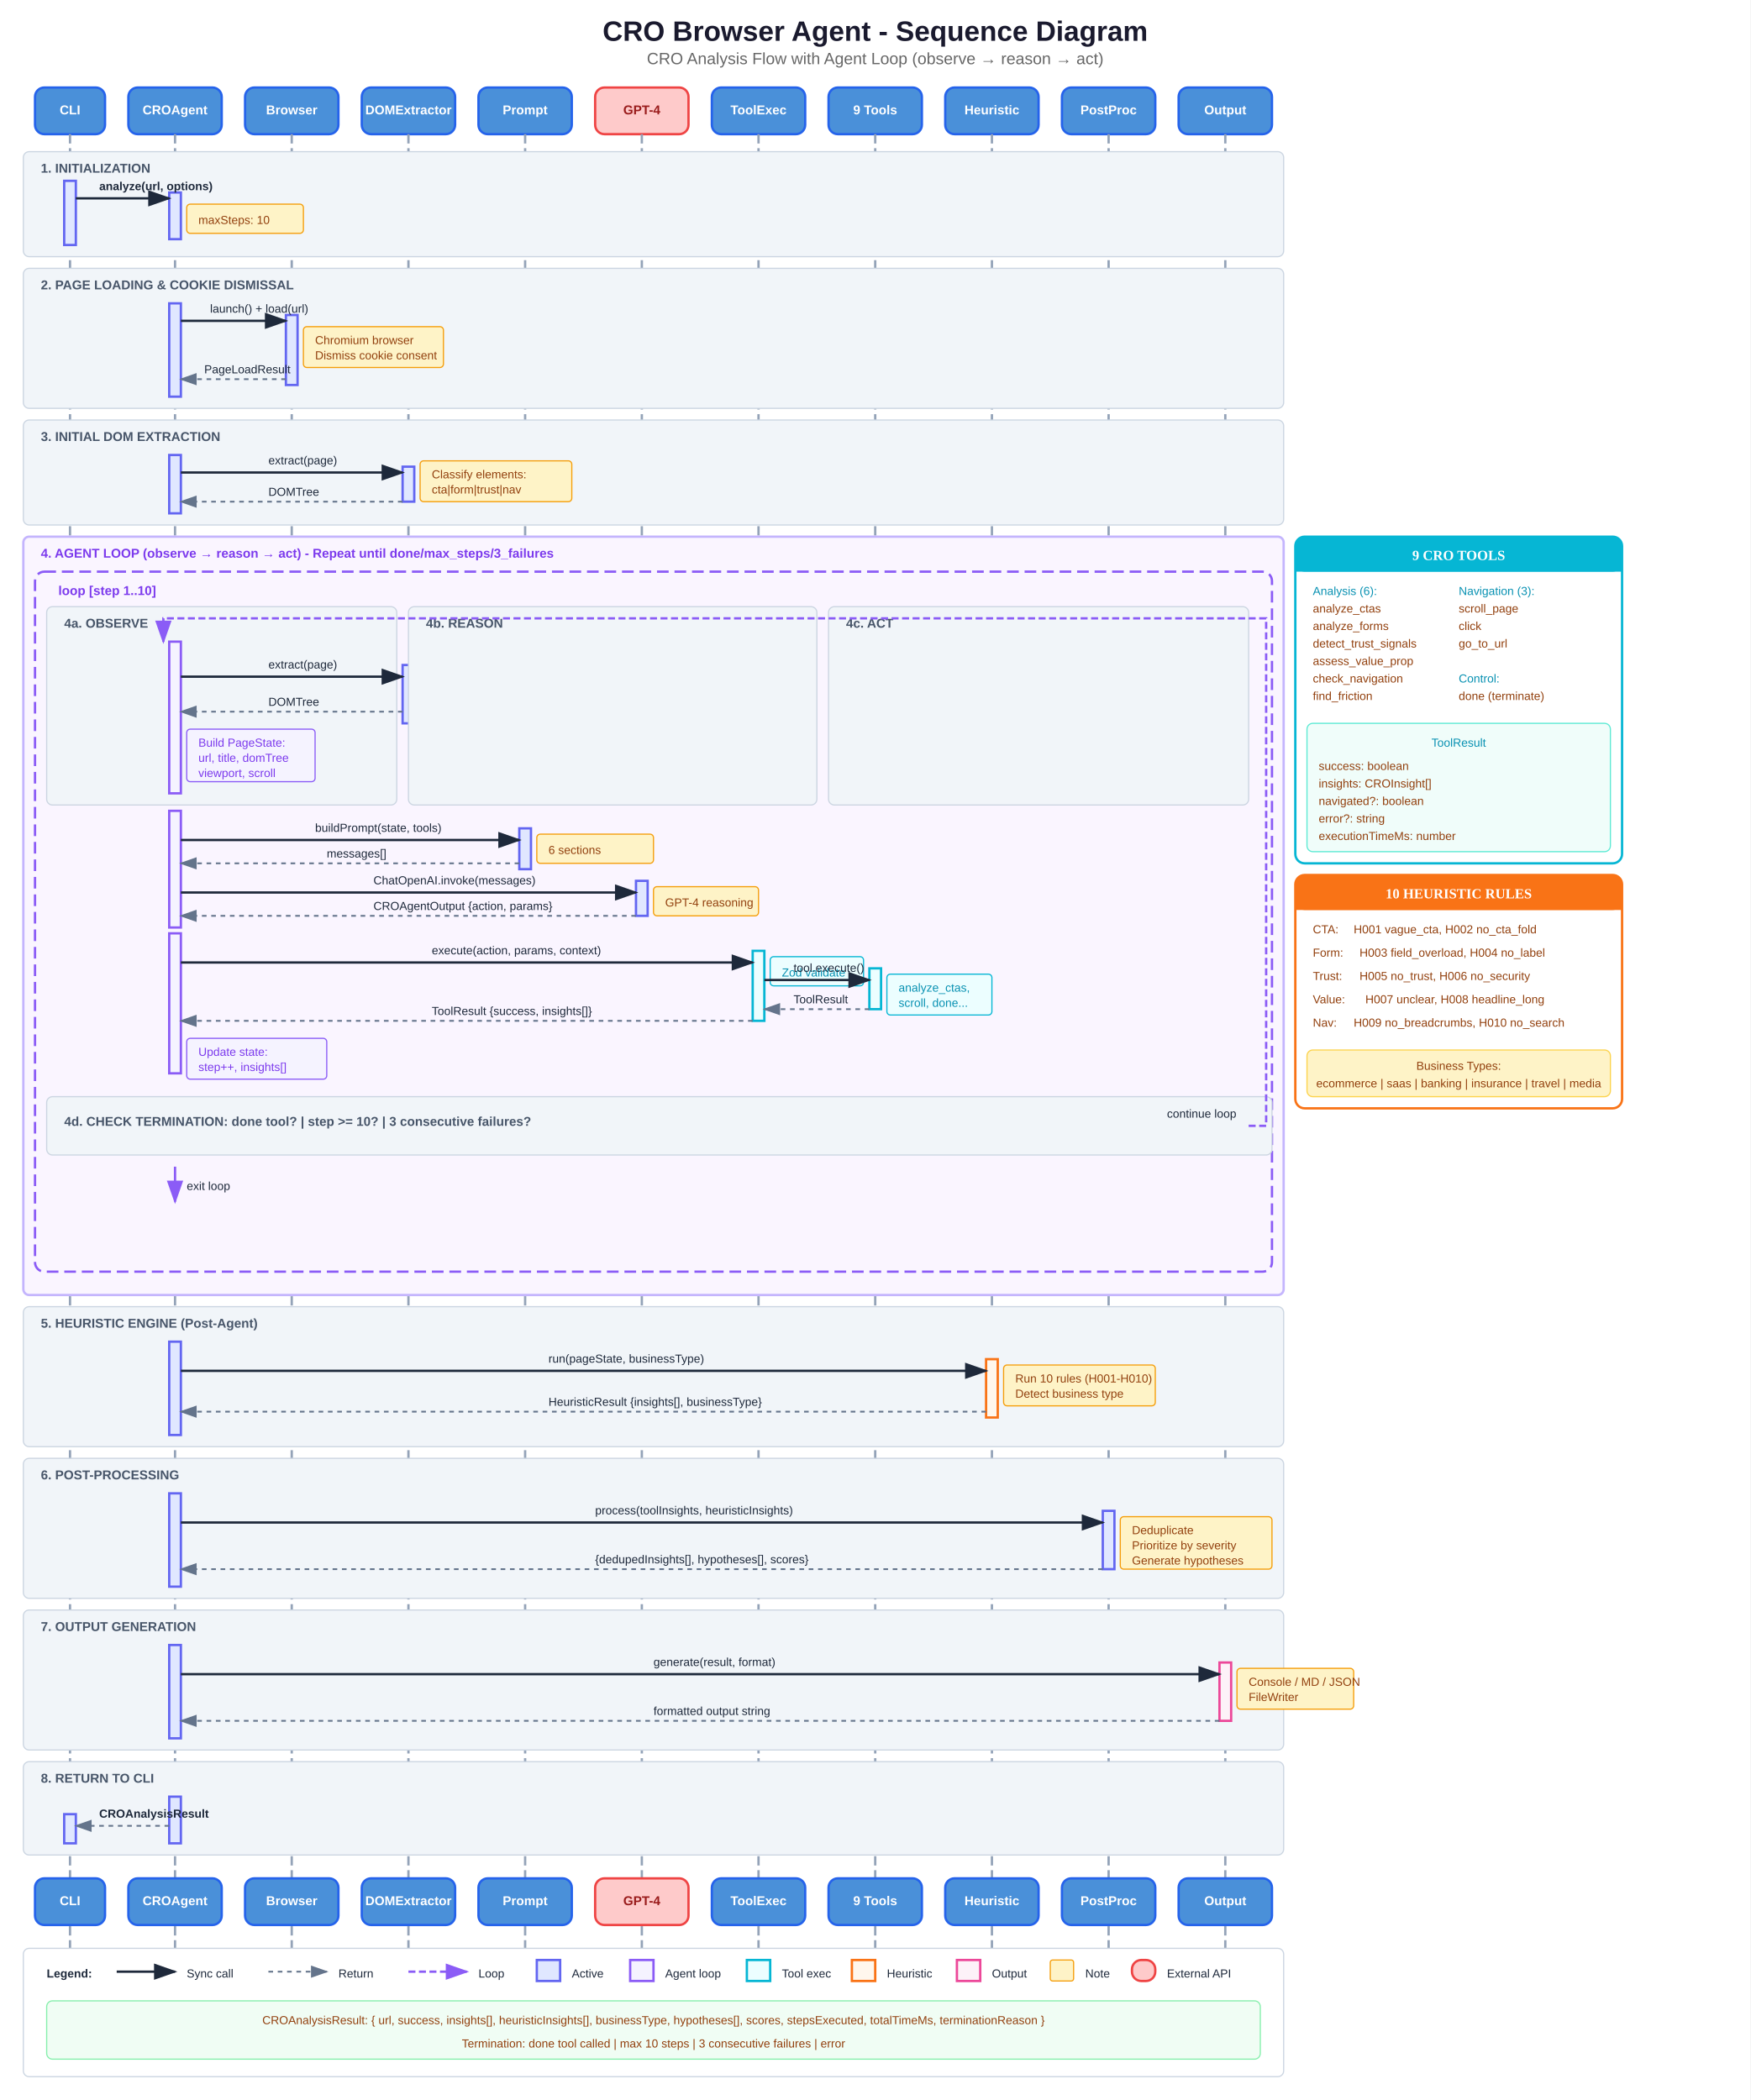
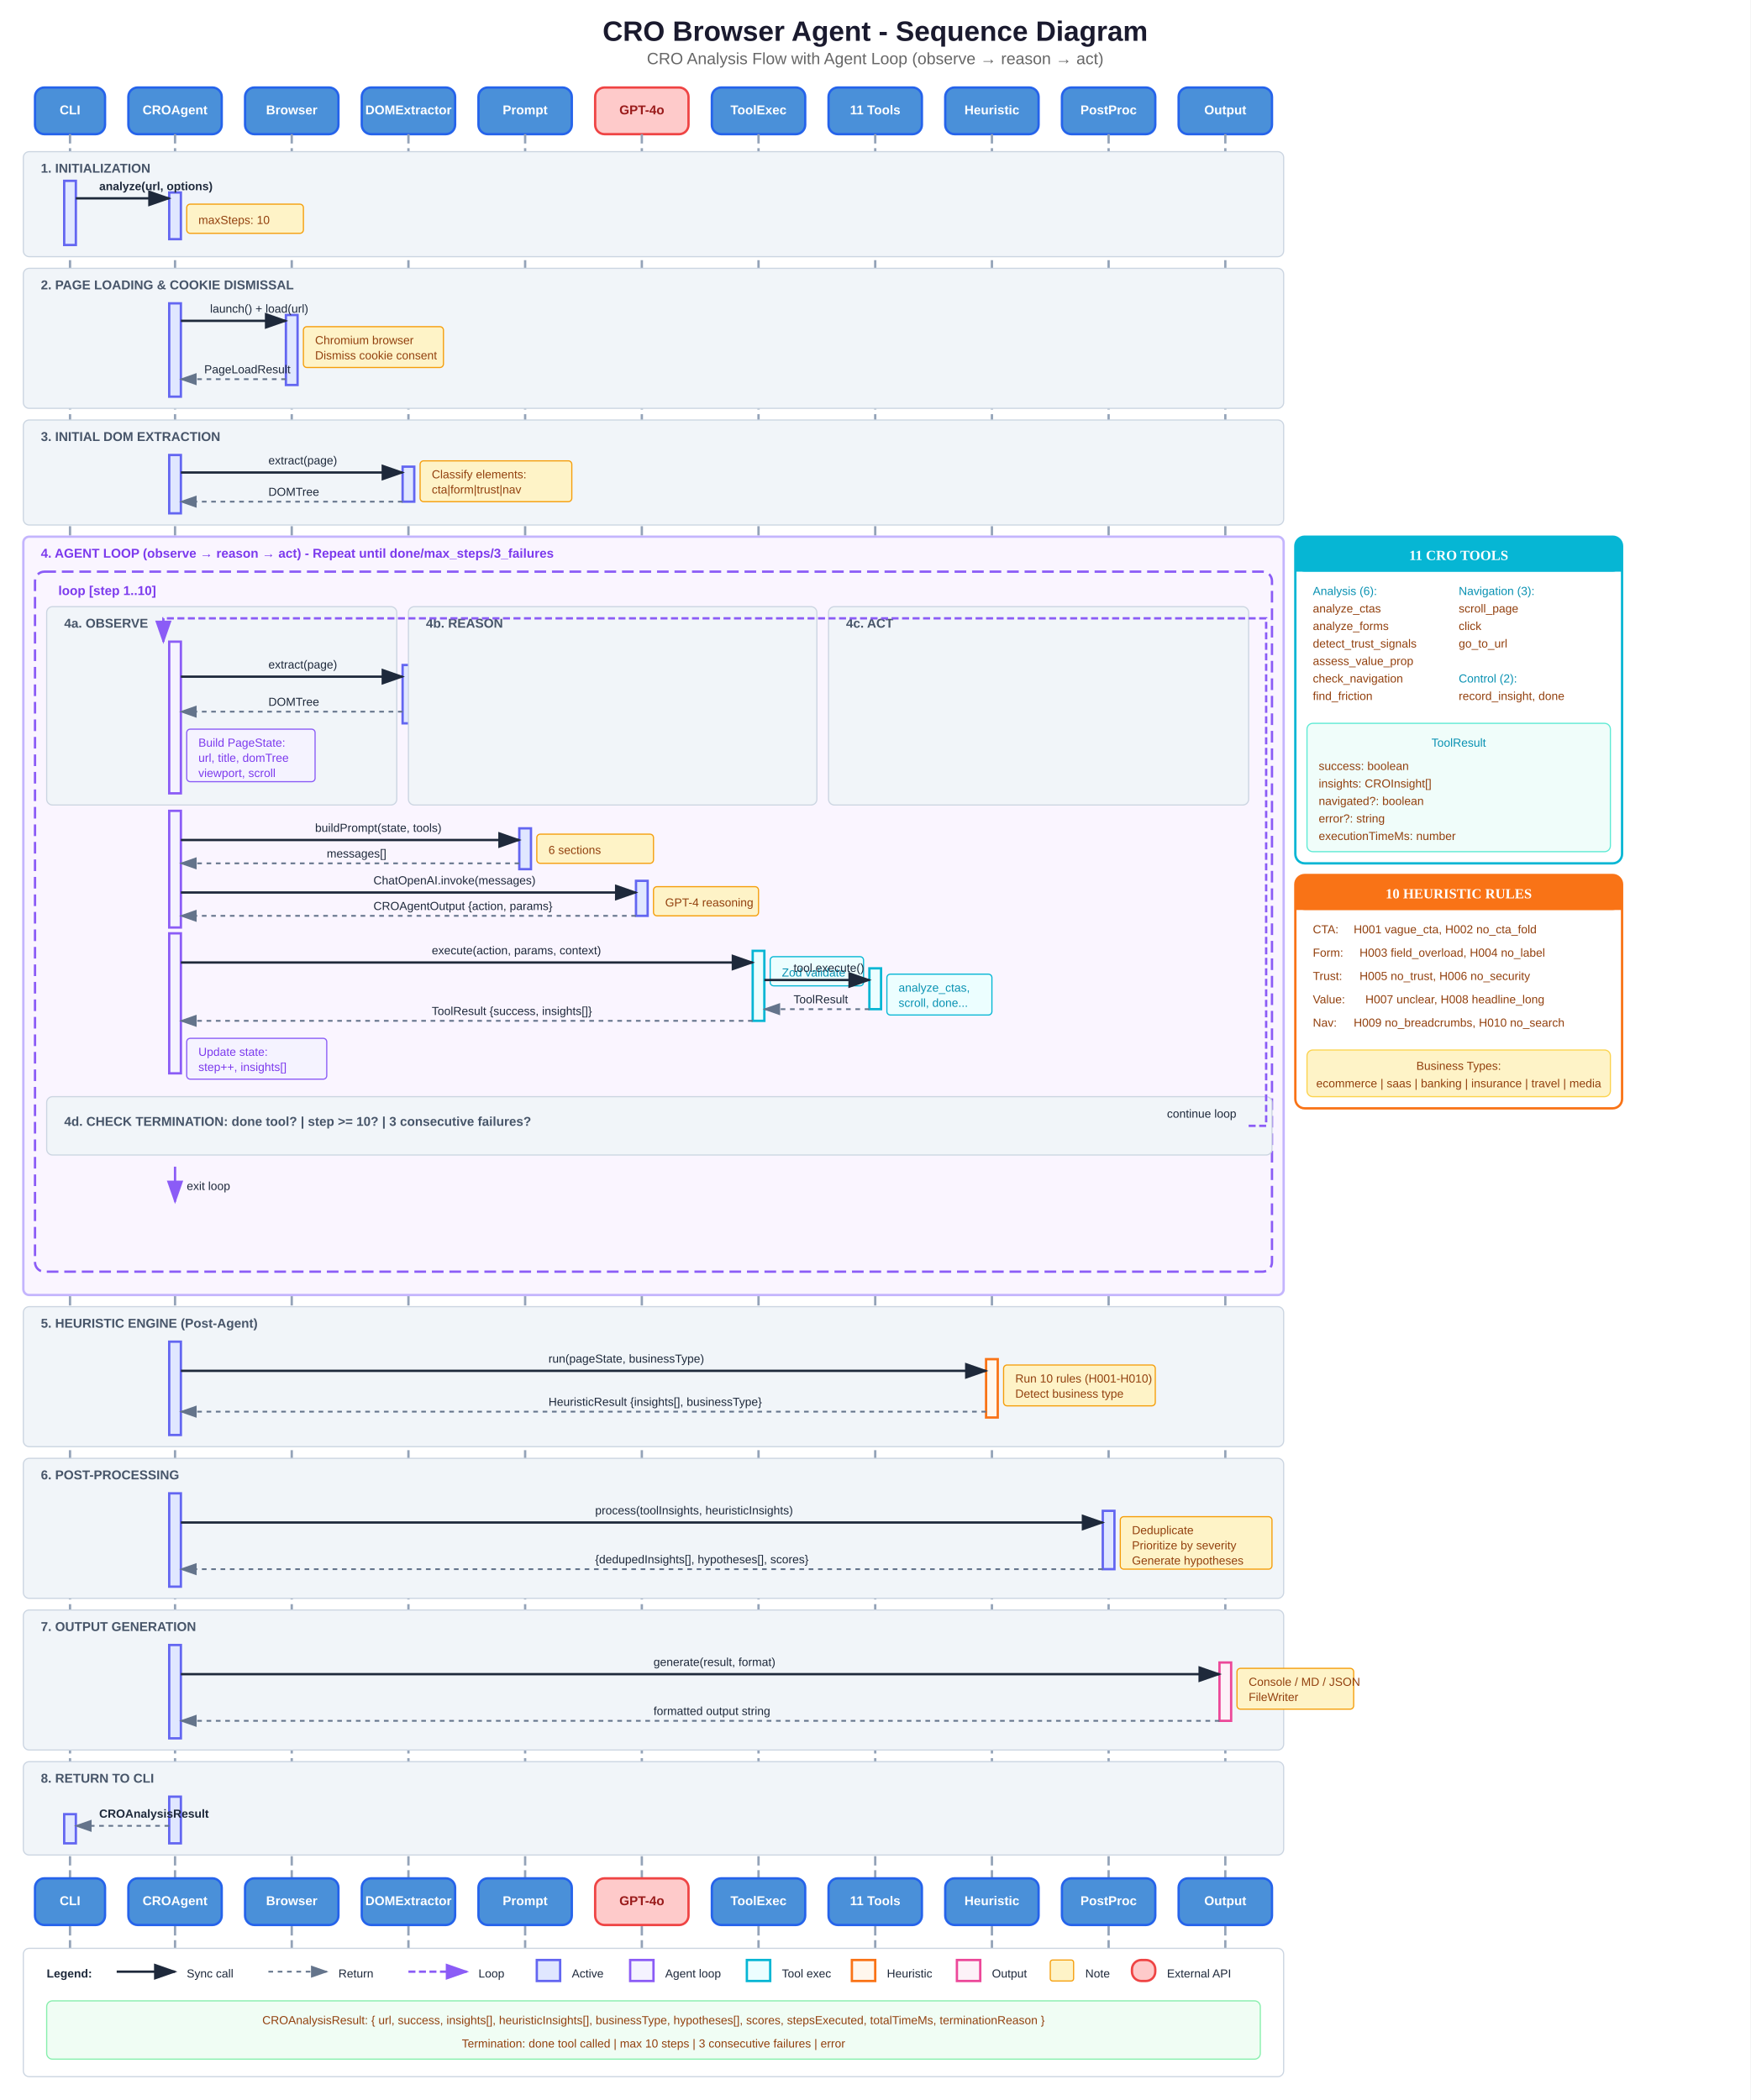
<svg xmlns="http://www.w3.org/2000/svg" viewBox="0 0 1500 1800">
  <defs>
    <style>
      .title { font: bold 24px Arial, sans-serif; fill: #1a1a2e; }
      .subtitle { font: 14px Arial, sans-serif; fill: #666; }
      .actor-box { fill: #4a90d9; stroke: #2563eb; stroke-width: 2; rx: 8; }
      .actor-text { font: bold 11px Arial, sans-serif; fill: white; text-anchor: middle; }
      .lifeline { stroke: #94a3b8; stroke-width: 2; stroke-dasharray: 8,4; }
      .activation { fill: #e0e7ff; stroke: #6366f1; stroke-width: 2; }
      .activation-agent { fill: #f5f3ff; stroke: #8b5cf6; stroke-width: 2; }
      .activation-tool { fill: #ecfeff; stroke: #06b6d4; stroke-width: 2; }
      .activation-heuristic { fill: #fff7ed; stroke: #f97316; stroke-width: 2; }
      .activation-output { fill: #fdf2f8; stroke: #ec4899; stroke-width: 2; }
      .message { stroke: #1e293b; stroke-width: 2; }
      .message-return { stroke: #64748b; stroke-width: 1.5; stroke-dasharray: 4,4; }
      .message-loop { stroke: #8b5cf6; stroke-width: 2; stroke-dasharray: 6,3; }
      .message-text { font: 10px Arial, sans-serif; fill: #1e293b; }
      .message-text-bold { font: bold 10px Arial, sans-serif; fill: #1e293b; }
      .note { fill: #fef3c7; stroke: #f59e0b; stroke-width: 1; }
      .note-agent { fill: #f5f3ff; stroke: #8b5cf6; stroke-width: 1; }
      .note-tool { fill: #ecfeff; stroke: #06b6d4; stroke-width: 1; }
      .note-text { font: 10px Arial, sans-serif; fill: #92400e; }
      .note-text-agent { font: 10px Arial, sans-serif; fill: #7c3aed; }
      .note-text-tool { font: 10px Arial, sans-serif; fill: #0891b2; }
      .section { fill: #f1f5f9; stroke: #cbd5e1; stroke-width: 1; }
      .section-agent { fill: #faf5ff; stroke: #c4b5fd; stroke-width: 2; }
      .section-label { font: bold 11px Arial, sans-serif; fill: #475569; }
      .section-label-agent { font: bold 11px Arial, sans-serif; fill: #7c3aed; }
      .external { fill: #fecaca; stroke: #ef4444; stroke-width: 2; rx: 8; }
      .external-text { font: bold 11px Arial, sans-serif; fill: #991b1b; text-anchor: middle; }
      .arrow { fill: #1e293b; }
      .arrow-return { fill: #64748b; }
    </style>
    <marker id="arrowhead" markerWidth="10" markerHeight="7" refX="9" refY="3.5" orient="auto">
      <polygon points="0 0, 10 3.5, 0 7" class="arrow" />
    </marker>
    <marker id="arrowhead-return" markerWidth="10" markerHeight="7" refX="9" refY="3.5" orient="auto">
      <polygon points="0 0, 10 3.5, 0 7" class="arrow-return" />
    </marker>
    <marker id="arrowhead-loop" markerWidth="10" markerHeight="7" refX="9" refY="3.5" orient="auto">
      <polygon points="0 0, 10 3.5, 0 7" fill="#8b5cf6" />
    </marker>
  </defs>
  <rect width="1500" height="1800" fill="#ffffff" />
  <text x="750" y="35" class="title" text-anchor="middle">CRO Browser Agent - Sequence Diagram</text>
  <text x="750" y="55" class="subtitle" text-anchor="middle">CRO Analysis Flow with Agent Loop (observe → reason → act)</text>
  <rect x="30" y="75" width="60" height="40" class="actor-box" />
  <text x="60" y="98" class="actor-text">CLI</text>
  <rect x="110" y="75" width="80" height="40" class="actor-box" />
  <text x="150" y="98" class="actor-text">CROAgent</text>
  <rect x="210" y="75" width="80" height="40" class="actor-box" />
  <text x="250" y="98" class="actor-text">Browser</text>
  <rect x="310" y="75" width="80" height="40" class="actor-box" />
  <text x="350" y="98" class="actor-text">DOMExtractor</text>
  <rect x="410" y="75" width="80" height="40" class="actor-box" />
  <text x="450" y="98" class="actor-text">Prompt</text>
  <rect x="510" y="75" width="80" height="40" class="external" />
-   <text x="550" y="98" class="external-text">GPT-4</text>
+   <text x="550" y="98" class="external-text">GPT-4o</text>
  <rect x="610" y="75" width="80" height="40" class="actor-box" />
  <text x="650" y="98" class="actor-text">ToolExec</text>
  <rect x="710" y="75" width="80" height="40" class="actor-box" />
-   <text x="750" y="98" class="actor-text">9 Tools</text>
+   <text x="750" y="98" class="actor-text">11 Tools</text>
  <rect x="810" y="75" width="80" height="40" class="actor-box" />
  <text x="850" y="98" class="actor-text">Heuristic</text>
  <rect x="910" y="75" width="80" height="40" class="actor-box" />
  <text x="950" y="98" class="actor-text">PostProc</text>
  <rect x="1010" y="75" width="80" height="40" class="actor-box" />
  <text x="1050" y="98" class="actor-text">Output</text>
  <line x1="60" y1="115" x2="60" y2="1750" class="lifeline" />
  <line x1="150" y1="115" x2="150" y2="1750" class="lifeline" />
  <line x1="250" y1="115" x2="250" y2="1750" class="lifeline" />
  <line x1="350" y1="115" x2="350" y2="1750" class="lifeline" />
  <line x1="450" y1="115" x2="450" y2="1750" class="lifeline" />
  <line x1="550" y1="115" x2="550" y2="1750" class="lifeline" />
  <line x1="650" y1="115" x2="650" y2="1750" class="lifeline" />
  <line x1="750" y1="115" x2="750" y2="1750" class="lifeline" />
  <line x1="850" y1="115" x2="850" y2="1750" class="lifeline" />
  <line x1="950" y1="115" x2="950" y2="1750" class="lifeline" />
  <line x1="1050" y1="115" x2="1050" y2="1750" class="lifeline" />
  <rect x="20" y="130" width="1080" height="90" class="section" rx="5" />
  <text x="35" y="148" class="section-label">1. INITIALIZATION</text>
  <rect x="55" y="155" width="10" height="55" class="activation" />
  <rect x="145" y="165" width="10" height="40" class="activation" />
  <line x1="65" y1="170" x2="145" y2="170" class="message" marker-end="url(#arrowhead)" />
  <text x="85" y="163" class="message-text-bold">analyze(url, options)</text>
  <rect x="160" y="175" width="100" height="25" class="note" rx="3" />
  <text x="170" y="192" class="note-text">maxSteps: 10</text>
  <rect x="20" y="230" width="1080" height="120" class="section" rx="5" />
  <text x="35" y="248" class="section-label">2. PAGE LOADING &amp; COOKIE DISMISSAL</text>
  <rect x="145" y="260" width="10" height="80" class="activation" />
  <rect x="245" y="270" width="10" height="60" class="activation" />
  <line x1="155" y1="275" x2="245" y2="275" class="message" marker-end="url(#arrowhead)" />
  <text x="180" y="268" class="message-text">launch() + load(url)</text>
  <rect x="260" y="280" width="120" height="35" class="note" rx="3" />
  <text x="270" y="295" class="note-text">Chromium browser</text>
  <text x="270" y="308" class="note-text">Dismiss cookie consent</text>
  <line x1="245" y1="325" x2="155" y2="325" class="message-return" marker-end="url(#arrowhead-return)" />
  <text x="175" y="320" class="message-text">PageLoadResult</text>
  <rect x="20" y="360" width="1080" height="90" class="section" rx="5" />
  <text x="35" y="378" class="section-label">3. INITIAL DOM EXTRACTION</text>
  <rect x="145" y="390" width="10" height="50" class="activation" />
  <rect x="345" y="400" width="10" height="30" class="activation" />
  <line x1="155" y1="405" x2="345" y2="405" class="message" marker-end="url(#arrowhead)" />
  <text x="230" y="398" class="message-text">extract(page)</text>
  <rect x="360" y="395" width="130" height="35" class="note" rx="3" />
  <text x="370" y="410" class="note-text">Classify elements:</text>
  <text x="370" y="423" class="note-text">cta|form|trust|nav</text>
  <line x1="345" y1="430" x2="155" y2="430" class="message-return" marker-end="url(#arrowhead-return)" />
  <text x="230" y="425" class="message-text">DOMTree</text>
  <rect x="20" y="460" width="1080" height="650" class="section-agent" rx="5" />
  <text x="35" y="478" class="section-label-agent">4. AGENT LOOP (observe → reason → act) - Repeat until done/max_steps/3_failures</text>
  <rect x="30" y="490" width="1060" height="600" fill="none" stroke="#8b5cf6" stroke-width="2" stroke-dasharray="10,5" rx="8" />
  <text x="50" y="510" class="section-label-agent">loop [step 1..10]</text>
  <rect x="40" y="520" width="300" height="170" class="section" rx="5" />
  <text x="55" y="538" class="section-label">4a. OBSERVE</text>
  <rect x="145" y="550" width="10" height="130" class="activation-agent" />
  <rect x="345" y="570" width="10" height="50" class="activation" />
  <line x1="155" y1="580" x2="345" y2="580" class="message" marker-end="url(#arrowhead)" />
  <text x="230" y="573" class="message-text">extract(page)</text>
  <rect x="360" y="575" width="100" height="25" class="note" rx="3" />
  <text x="370" y="592" class="note-text">Re-extract DOM</text>
  <line x1="345" y1="610" x2="155" y2="610" class="message-return" marker-end="url(#arrowhead-return)" />
  <text x="230" y="605" class="message-text">DOMTree</text>
  <rect x="160" y="625" width="110" height="45" class="note-agent" rx="3" />
  <text x="170" y="640" class="note-text-agent">Build PageState:</text>
  <text x="170" y="653" class="note-text-agent">url, title, domTree</text>
  <text x="170" y="666" class="note-text-agent">viewport, scroll</text>
  <rect x="350" y="520" width="350" height="170" class="section" rx="5" />
  <text x="365" y="538" class="section-label">4b. REASON</text>
  <rect x="145" y="695" width="10" height="100" class="activation-agent" />
  <rect x="445" y="710" width="10" height="35" class="activation" />
  <rect x="545" y="755" width="10" height="30" class="activation" />
  <line x1="155" y1="720" x2="445" y2="720" class="message" marker-end="url(#arrowhead)" />
  <text x="270" y="713" class="message-text">buildPrompt(state, tools)</text>
  <rect x="460" y="715" width="100" height="25" class="note" rx="3" />
  <text x="470" y="732" class="note-text">6 sections</text>
  <line x1="445" y1="740" x2="155" y2="740" class="message-return" marker-end="url(#arrowhead-return)" />
  <text x="280" y="735" class="message-text">messages[]</text>
  <line x1="155" y1="765" x2="545" y2="765" class="message" marker-end="url(#arrowhead)" />
  <text x="320" y="758" class="message-text">ChatOpenAI.invoke(messages)</text>
  <rect x="560" y="760" width="90" height="25" class="note" rx="3" />
  <text x="570" y="777" class="note-text">GPT-4 reasoning</text>
  <line x1="545" y1="785" x2="155" y2="785" class="message-return" marker-end="url(#arrowhead-return)" />
  <text x="320" y="780" class="message-text">CROAgentOutput {action, params}</text>
  <rect x="710" y="520" width="360" height="170" class="section" rx="5" />
  <text x="725" y="538" class="section-label">4c. ACT</text>
  <rect x="145" y="800" width="10" height="120" class="activation-agent" />
  <rect x="645" y="815" width="10" height="60" class="activation-tool" />
  <rect x="745" y="830" width="10" height="35" class="activation-tool" />
  <line x1="155" y1="825" x2="645" y2="825" class="message" marker-end="url(#arrowhead)" />
  <text x="370" y="818" class="message-text">execute(action, params, context)</text>
  <rect x="660" y="820" width="80" height="25" class="note-tool" rx="3" />
  <text x="670" y="837" class="note-text-tool">Zod validate</text>
  <line x1="655" y1="840" x2="745" y2="840" class="message" marker-end="url(#arrowhead)" />
  <text x="680" y="833" class="message-text">tool.execute()</text>
  <rect x="760" y="835" width="90" height="35" class="note-tool" rx="3" />
  <text x="770" y="850" class="note-text-tool">analyze_ctas,</text>
  <text x="770" y="863" class="note-text-tool">scroll, done...</text>
  <line x1="745" y1="865" x2="655" y2="865" class="message-return" marker-end="url(#arrowhead-return)" />
  <text x="680" y="860" class="message-text">ToolResult</text>
  <line x1="645" y1="875" x2="155" y2="875" class="message-return" marker-end="url(#arrowhead-return)" />
  <text x="370" y="870" class="message-text">ToolResult {success, insights[]}</text>
  <rect x="160" y="890" width="120" height="35" class="note-agent" rx="3" />
  <text x="170" y="905" class="note-text-agent">Update state:</text>
  <text x="170" y="918" class="note-text-agent">step++, insights[]</text>
  <rect x="40" y="940" width="1050" height="50" class="section" rx="5" />
  <text x="55" y="965" class="section-label">4d. CHECK TERMINATION: done tool? | step &gt;= 10? | 3 consecutive failures?</text>
  <path d="M1070,965 L1085,965 L1085,530 L140,530 L140,550" stroke="#8b5cf6" stroke-width="2" stroke-dasharray="6,3" fill="none" marker-end="url(#arrowhead-loop)" />
  <text x="1000" y="958" class="message-text" fill="#7c3aed">continue loop</text>
  <line x1="150" y1="1000" x2="150" y2="1030" stroke="#8b5cf6" stroke-width="2" marker-end="url(#arrowhead-loop)" />
  <text x="160" y="1020" class="message-text" fill="#7c3aed">exit loop</text>
  <rect x="1110" y="460" width="280" height="280" fill="white" stroke="#06b6d4" stroke-width="2" rx="8" />
  <rect x="1110" y="460" width="280" height="30" fill="#06b6d4" rx="8" />
  <rect x="1110" y="480" width="280" height="10" fill="#06b6d4" />
-   <text x="1250" y="480" fill="white" font-size="12" font-weight="bold" text-anchor="middle">9 CRO TOOLS</text>
+   <text x="1250" y="480" fill="white" font-size="12" font-weight="bold" text-anchor="middle">11 CRO TOOLS</text>
  <text x="1125" y="510" class="note-text-tool" font-weight="bold">Analysis (6):</text>
  <text x="1125" y="525" class="note-text">analyze_ctas</text>
  <text x="1125" y="540" class="note-text">analyze_forms</text>
  <text x="1125" y="555" class="note-text">detect_trust_signals</text>
  <text x="1125" y="570" class="note-text">assess_value_prop</text>
  <text x="1125" y="585" class="note-text">check_navigation</text>
  <text x="1125" y="600" class="note-text">find_friction</text>
  <text x="1250" y="510" class="note-text-tool" font-weight="bold">Navigation (3):</text>
  <text x="1250" y="525" class="note-text">scroll_page</text>
  <text x="1250" y="540" class="note-text">click</text>
  <text x="1250" y="555" class="note-text">go_to_url</text>
-   <text x="1250" y="585" class="note-text-tool" font-weight="bold">Control:</text>
-   <text x="1250" y="600" class="note-text">done (terminate)</text>
+   <text x="1250" y="585" class="note-text-tool" font-weight="bold">Control (2):</text>
+   <text x="1250" y="600" class="note-text">record_insight, done</text>
  <rect x="1120" y="620" width="260" height="110" fill="#f0fdfa" stroke="#5eead4" rx="5" />
  <text x="1250" y="640" class="note-text-tool" text-anchor="middle" font-weight="bold">ToolResult</text>
  <text x="1130" y="660" class="note-text">success: boolean</text>
  <text x="1130" y="675" class="note-text">insights: CROInsight[]</text>
  <text x="1130" y="690" class="note-text">navigated?: boolean</text>
  <text x="1130" y="705" class="note-text">error?: string</text>
  <text x="1130" y="720" class="note-text">executionTimeMs: number</text>
  <rect x="20" y="1120" width="1080" height="120" class="section" rx="5" />
  <text x="35" y="1138" class="section-label">5. HEURISTIC ENGINE (Post-Agent)</text>
  <rect x="145" y="1150" width="10" height="80" class="activation" />
  <rect x="845" y="1165" width="10" height="50" class="activation-heuristic" />
  <line x1="155" y1="1175" x2="845" y2="1175" class="message" marker-end="url(#arrowhead)" />
  <text x="470" y="1168" class="message-text">run(pageState, businessType)</text>
  <rect x="860" y="1170" width="130" height="35" class="note" rx="3" />
  <text x="870" y="1185" class="note-text">Run 10 rules (H001-H010)</text>
  <text x="870" y="1198" class="note-text">Detect business type</text>
  <line x1="845" y1="1210" x2="155" y2="1210" class="message-return" marker-end="url(#arrowhead-return)" />
  <text x="470" y="1205" class="message-text">HeuristicResult {insights[], businessType}</text>
  <rect x="20" y="1250" width="1080" height="120" class="section" rx="5" />
  <text x="35" y="1268" class="section-label">6. POST-PROCESSING</text>
  <rect x="145" y="1280" width="10" height="80" class="activation" />
  <rect x="945" y="1295" width="10" height="50" class="activation" />
  <line x1="155" y1="1305" x2="945" y2="1305" class="message" marker-end="url(#arrowhead)" />
  <text x="510" y="1298" class="message-text">process(toolInsights, heuristicInsights)</text>
  <rect x="960" y="1300" width="130" height="45" class="note" rx="3" />
  <text x="970" y="1315" class="note-text">Deduplicate</text>
  <text x="970" y="1328" class="note-text">Prioritize by severity</text>
  <text x="970" y="1341" class="note-text">Generate hypotheses</text>
  <line x1="945" y1="1345" x2="155" y2="1345" class="message-return" marker-end="url(#arrowhead-return)" />
  <text x="510" y="1340" class="message-text">{dedupedInsights[], hypotheses[], scores}</text>
  <rect x="20" y="1380" width="1080" height="120" class="section" rx="5" />
  <text x="35" y="1398" class="section-label">7. OUTPUT GENERATION</text>
  <rect x="145" y="1410" width="10" height="80" class="activation" />
  <rect x="1045" y="1425" width="10" height="50" class="activation-output" />
  <line x1="155" y1="1435" x2="1045" y2="1435" class="message" marker-end="url(#arrowhead)" />
  <text x="560" y="1428" class="message-text">generate(result, format)</text>
  <rect x="1060" y="1430" width="100" height="35" class="note" rx="3" />
  <text x="1070" y="1445" class="note-text">Console / MD / JSON</text>
  <text x="1070" y="1458" class="note-text">FileWriter</text>
  <line x1="1045" y1="1475" x2="155" y2="1475" class="message-return" marker-end="url(#arrowhead-return)" />
  <text x="560" y="1470" class="message-text">formatted output string</text>
  <rect x="20" y="1510" width="1080" height="80" class="section" rx="5" />
  <text x="35" y="1528" class="section-label">8. RETURN TO CLI</text>
  <rect x="145" y="1540" width="10" height="40" class="activation" />
  <rect x="55" y="1555" width="10" height="25" class="activation" />
  <line x1="145" y1="1565" x2="65" y2="1565" class="message-return" marker-end="url(#arrowhead-return)" />
  <text x="85" y="1558" class="message-text-bold">CROAnalysisResult</text>
  <rect x="30" y="1610" width="60" height="40" class="actor-box" />
  <text x="60" y="1633" class="actor-text">CLI</text>
  <rect x="110" y="1610" width="80" height="40" class="actor-box" />
  <text x="150" y="1633" class="actor-text">CROAgent</text>
  <rect x="210" y="1610" width="80" height="40" class="actor-box" />
  <text x="250" y="1633" class="actor-text">Browser</text>
  <rect x="310" y="1610" width="80" height="40" class="actor-box" />
  <text x="350" y="1633" class="actor-text">DOMExtractor</text>
  <rect x="410" y="1610" width="80" height="40" class="actor-box" />
  <text x="450" y="1633" class="actor-text">Prompt</text>
  <rect x="510" y="1610" width="80" height="40" class="external" />
-   <text x="550" y="1633" class="external-text">GPT-4</text>
+   <text x="550" y="1633" class="external-text">GPT-4o</text>
  <rect x="610" y="1610" width="80" height="40" class="actor-box" />
  <text x="650" y="1633" class="actor-text">ToolExec</text>
  <rect x="710" y="1610" width="80" height="40" class="actor-box" />
-   <text x="750" y="1633" class="actor-text">9 Tools</text>
+   <text x="750" y="1633" class="actor-text">11 Tools</text>
  <rect x="810" y="1610" width="80" height="40" class="actor-box" />
  <text x="850" y="1633" class="actor-text">Heuristic</text>
  <rect x="910" y="1610" width="80" height="40" class="actor-box" />
  <text x="950" y="1633" class="actor-text">PostProc</text>
  <rect x="1010" y="1610" width="80" height="40" class="actor-box" />
  <text x="1050" y="1633" class="actor-text">Output</text>
  <rect x="20" y="1670" width="1080" height="110" fill="white" stroke="#cbd5e1" stroke-width="1" rx="5" />
  <text x="40" y="1695" class="message-text-bold">Legend:</text>
  <line x1="100" y1="1690" x2="150" y2="1690" class="message" marker-end="url(#arrowhead)" />
  <text x="160" y="1695" class="message-text">Sync call</text>
  <line x1="230" y1="1690" x2="280" y2="1690" class="message-return" marker-end="url(#arrowhead-return)" />
  <text x="290" y="1695" class="message-text">Return</text>
  <line x1="350" y1="1690" x2="400" y2="1690" class="message-loop" marker-end="url(#arrowhead-loop)" />
  <text x="410" y="1695" class="message-text">Loop</text>
  <rect x="460" y="1680" width="20" height="18" class="activation" />
  <text x="490" y="1695" class="message-text">Active</text>
  <rect x="540" y="1680" width="20" height="18" class="activation-agent" />
  <text x="570" y="1695" class="message-text">Agent loop</text>
  <rect x="640" y="1680" width="20" height="18" class="activation-tool" />
  <text x="670" y="1695" class="message-text">Tool exec</text>
  <rect x="730" y="1680" width="20" height="18" class="activation-heuristic" />
  <text x="760" y="1695" class="message-text">Heuristic</text>
  <rect x="820" y="1680" width="20" height="18" class="activation-output" />
  <text x="850" y="1695" class="message-text">Output</text>
  <rect x="900" y="1680" width="20" height="18" class="note" rx="2" />
  <text x="930" y="1695" class="message-text">Note</text>
  <rect x="970" y="1680" width="20" height="18" class="external" rx="2" />
  <text x="1000" y="1695" class="message-text">External API</text>
  <rect x="40" y="1715" width="1040" height="50" fill="#f0fdf4" stroke="#86efac" rx="5" />
  <text x="560" y="1735" class="note-text" text-anchor="middle" fill="#166534" font-weight="bold">CROAnalysisResult: { url, success, insights[], heuristicInsights[], businessType, hypotheses[], scores, stepsExecuted, totalTimeMs, terminationReason }</text>
  <text x="560" y="1755" class="note-text" text-anchor="middle" fill="#166534">Termination: done tool called | max 10 steps | 3 consecutive failures | error</text>
  <rect x="1110" y="750" width="280" height="200" fill="white" stroke="#f97316" stroke-width="2" rx="8" />
  <rect x="1110" y="750" width="280" height="30" fill="#f97316" rx="8" />
  <rect x="1110" y="770" width="280" height="10" fill="#f97316" />
  <text x="1250" y="770" fill="white" font-size="12" font-weight="bold" text-anchor="middle">10 HEURISTIC RULES</text>
  <text x="1125" y="800" class="note-text" font-weight="bold" fill="#c2410c">CTA:</text>
  <text x="1160" y="800" class="note-text">H001 vague_cta, H002 no_cta_fold</text>
  <text x="1125" y="820" class="note-text" font-weight="bold" fill="#c2410c">Form:</text>
  <text x="1165" y="820" class="note-text">H003 field_overload, H004 no_label</text>
  <text x="1125" y="840" class="note-text" font-weight="bold" fill="#c2410c">Trust:</text>
  <text x="1165" y="840" class="note-text">H005 no_trust, H006 no_security</text>
  <text x="1125" y="860" class="note-text" font-weight="bold" fill="#c2410c">Value:</text>
  <text x="1170" y="860" class="note-text">H007 unclear, H008 headline_long</text>
  <text x="1125" y="880" class="note-text" font-weight="bold" fill="#c2410c">Nav:</text>
  <text x="1160" y="880" class="note-text">H009 no_breadcrumbs, H010 no_search</text>
  <rect x="1120" y="900" width="260" height="40" fill="#fef3c7" stroke="#fcd34d" rx="5" />
  <text x="1250" y="917" class="note-text" text-anchor="middle" font-weight="bold" fill="#b45309">Business Types:</text>
  <text x="1250" y="932" class="note-text" text-anchor="middle">ecommerce | saas | banking | insurance | travel | media</text>
</svg>
